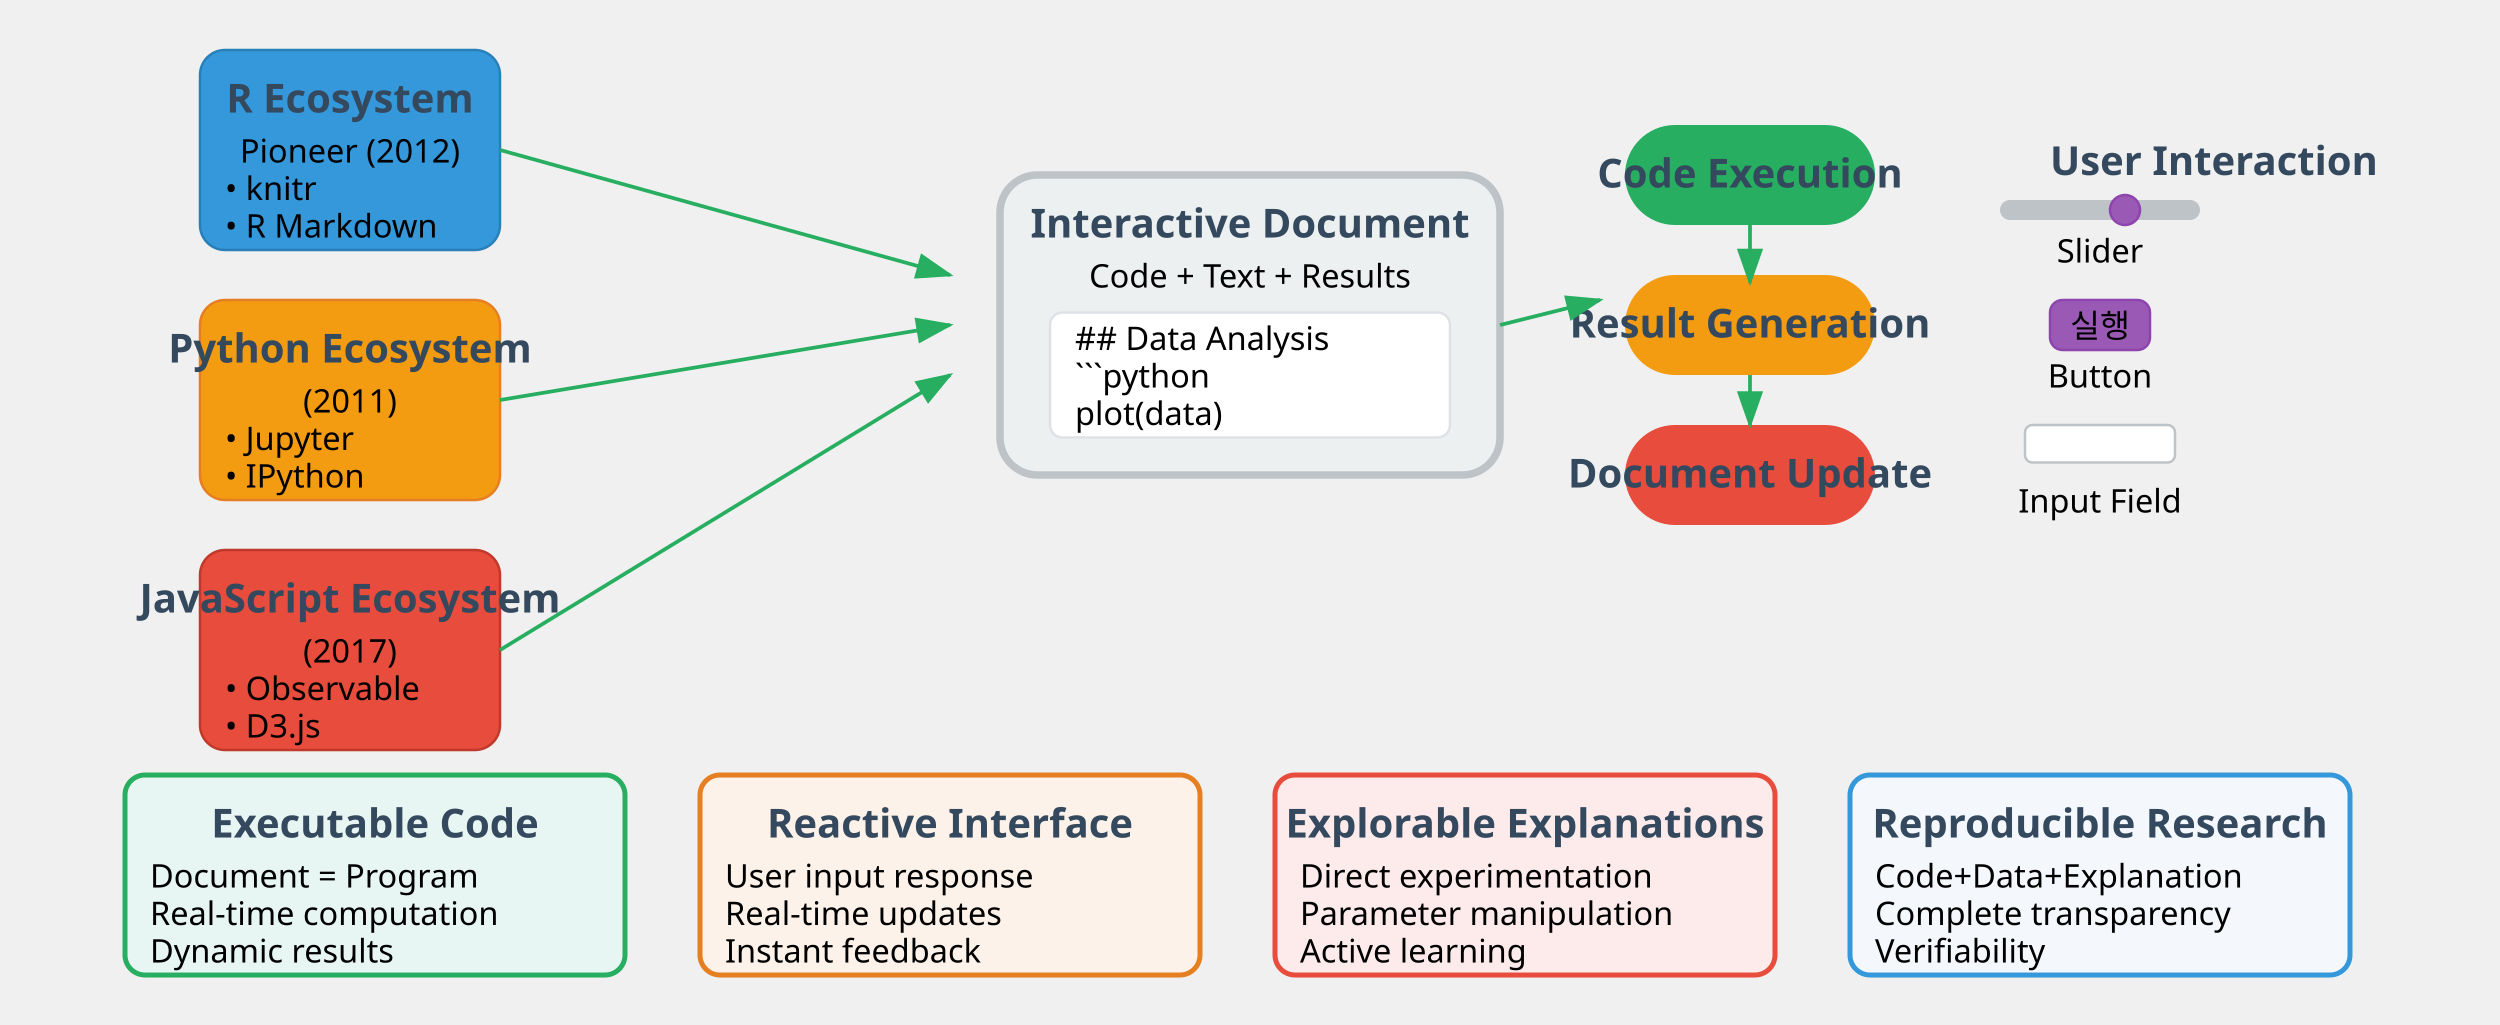
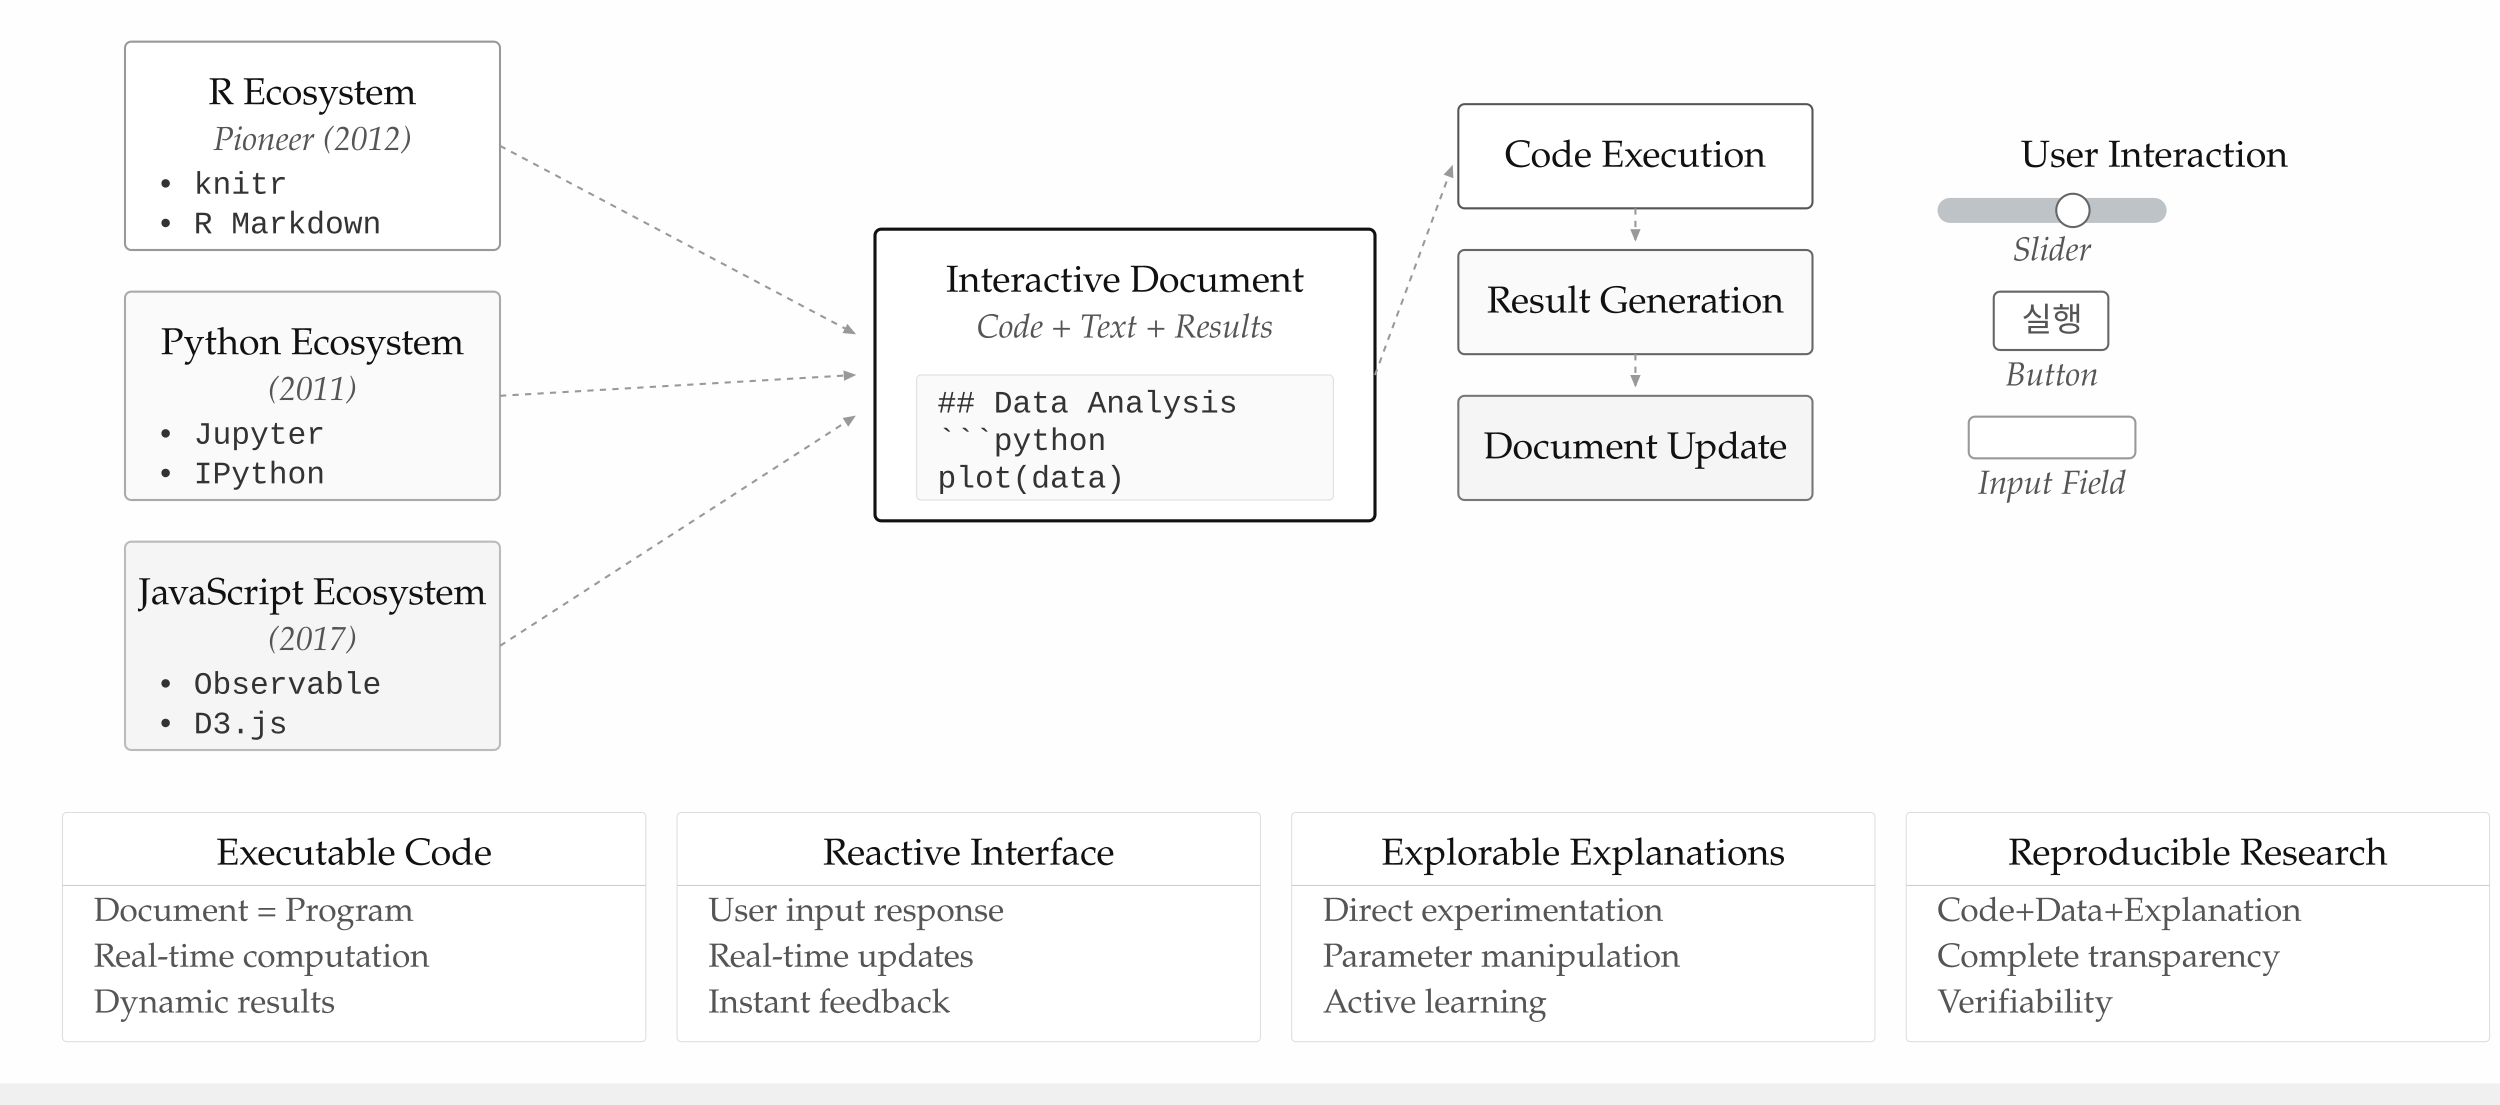
- <svg xmlns="http://www.w3.org/2000/svg" viewBox="0 60 1000 410">
+ <svg xmlns="http://www.w3.org/2000/svg" viewBox="0 50 1200 530">
  <defs>
    <style>
-       .title-text { font-family: 'IBM Plex Sans KR', sans-serif; font-size: 24px; font-weight: bold; fill: #2c3e50; }
-       .stage-text { font-family: 'IBM Plex Sans KR', sans-serif; font-size: 16px; font-weight: 600; fill: #34495e; }
-       .desc-text-middle { font-family: 'Noto Sans KR', sans-serif; font-size: 15px; fill: #7f8c8d; }
-       .desc-text { font-family: 'Noto Sans KR', sans-serif; font-size: 13px; fill: #000000; }
-       .desc-text-code { font-family: 'Noto Sans KR', sans-serif; font-size: 13px; fill: #000000; }
-       .r-ecosystem { fill: #3498db; stroke: #2980b9; stroke-width: 1; }
-       .python-ecosystem { fill: #f39c12; stroke: #e67e22; stroke-width: 1; }
-       .js-ecosystem { fill: #e74c3c; stroke: #c0392b; stroke-width: 1; }
-       .code-flow { stroke: #27ae60; stroke-width: 1.5; fill: none; }
-       .interactive-element { fill: #9b59b6; stroke: #8e44ad; stroke-width: 1; }
+       .title-text { font-family: 'ET Book', 'Palatino Linotype', 'Book Antiqua', Palatino, serif; font-size: 24px; font-weight: 400; fill: #111111; }
+       .stage-text { font-family: 'ET Book', 'Palatino Linotype', 'Book Antiqua', Palatino, serif; font-size: 18px; font-weight: 400; fill: #111111; }
+       .desc-text-middle { font-family: 'ET Book', 'Palatino Linotype', 'Book Antiqua', Palatino, serif; font-size: 17px; fill: #444444; }
+       .desc-text { font-family: 'ET Book', 'Palatino Linotype', 'Book Antiqua', Palatino, serif; font-size: 16px; fill: #555555; }
+       .desc-text-code { font-family: 'Consolas', 'Monaco', 'Courier New', monospace; font-size: 15px; fill: #333333; }
+       .r-ecosystem { fill: #ffffff; stroke: #999999; stroke-width: 1; }
+       .python-ecosystem { fill: #fafafa; stroke: #aaaaaa; stroke-width: 1; }
+       .js-ecosystem { fill: #f5f5f5; stroke: #bbbbbb; stroke-width: 1; }
+       .code-flow { stroke: #999999; stroke-width: 1; fill: none; stroke-dasharray: 3,3; }
+       .interactive-element { fill: #ffffff; stroke: #666666; stroke-width: 1; }
    </style>
-     <marker id="flow-arrow" markerWidth="10" markerHeight="7" refX="9" refY="3.5" orient="auto">
-       <polygon points="0 0, 10 3.5, 0 7" fill="#27ae60" />
+     <marker id="flow-arrow" markerWidth="6" markerHeight="5" refX="5" refY="2.5" orient="auto">
+       <polygon points="0 0, 6 2.5, 0 5" fill="#999999" />
    </marker>
  </defs>
+   <rect width="1200" height="570" fill="#fefefe" />
  <g id="center-interactive-doc">
-     <rect x="400" y="130" width="200" height="120" rx="15" fill="#ecf0f1" stroke="#bdc3c7" stroke-width="3" />
-     <text x="500" y="155" text-anchor="middle" class="stage-text">Interactive Document</text>
-     <text x="500" y="175" text-anchor="middle" class="desc-text">Code + Text + Results</text>
-     <rect x="420" y="185" width="160" height="50" rx="5" fill="#ffffff" stroke="#dee2e6" stroke-width="1" />
-     <text x="430" y="200" class="desc-text">## Data Analysis</text>
-     <text x="430" y="215" class="desc-text">```python</text>
-     <text x="430" y="230" class="desc-text">plot(data)</text>
+     <rect x="420" y="160" width="240" height="140" rx="3" fill="#ffffff" stroke="#111111" stroke-width="1.5" />
+     <text x="540" y="190" text-anchor="middle" class="stage-text">Interactive Document</text>
+     <text x="540" y="212" text-anchor="middle" class="desc-text" font-style="italic">Code + Text + Results</text>
+     <rect x="440" y="230" width="200" height="60" rx="2" fill="#fafafa" stroke="#dddddd" stroke-width="0.5" />
+     <text x="450" y="248" class="desc-text-code">## Data Analysis</text>
+     <text x="450" y="266" class="desc-text-code">```python</text>
+     <text x="450" y="284" class="desc-text-code">plot(data)</text>
  </g>
  <g id="r-ecosystem">
-     <rect x="80" y="80" width="120" height="80" rx="10" class="r-ecosystem" />
-     <text x="140" y="105" text-anchor="middle" class="stage-text" fill="white">R Ecosystem</text>
-     <text x="140" y="125" text-anchor="middle" class="desc-text" fill="white">Pioneer (2012)</text>
-     <text x="90" y="140" class="desc-text-code" fill="white">• knitr</text>
-     <text x="90" y="155" class="desc-text-code" fill="white">• R Markdown</text>
+     <rect x="60" y="70" width="180" height="100" rx="3" class="r-ecosystem" />
+     <text x="150" y="100" text-anchor="middle" class="stage-text">R Ecosystem</text>
+     <text x="150" y="122" text-anchor="middle" class="desc-text" font-style="italic">Pioneer (2012)</text>
+     <text x="75" y="143" class="desc-text-code">• knitr</text>
+     <text x="75" y="162" class="desc-text-code">• R Markdown</text>
  </g>
  <g id="python-ecosystem">
-     <rect x="80" y="180" width="120" height="80" rx="10" class="python-ecosystem" />
-     <text x="140" y="205" text-anchor="middle" class="stage-text" fill="white">Python Ecosystem</text>
-     <text x="140" y="225" text-anchor="middle" class="desc-text" fill="white">(2011)</text>
-     <text x="90" y="240" class="desc-text-code" fill="white">• Jupyter</text>
-     <text x="90" y="255" class="desc-text-code" fill="white">• IPython</text>
+     <rect x="60" y="190" width="180" height="100" rx="3" class="python-ecosystem" />
+     <text x="150" y="220" text-anchor="middle" class="stage-text">Python Ecosystem</text>
+     <text x="150" y="242" text-anchor="middle" class="desc-text" font-style="italic">(2011)</text>
+     <text x="75" y="263" class="desc-text-code">• Jupyter</text>
+     <text x="75" y="282" class="desc-text-code">• IPython</text>
  </g>
  <g id="js-ecosystem">
-     <rect x="80" y="280" width="120" height="80" rx="10" class="js-ecosystem" />
-     <text x="140" y="305" text-anchor="middle" class="stage-text" fill="white">JavaScript Ecosystem</text>
-     <text x="140" y="325" text-anchor="middle" class="desc-text" fill="white">(2017)</text>
-     <text x="90" y="340" class="desc-text-code" fill="white">• Observable</text>
-     <text x="90" y="355" class="desc-text-code" fill="white">• D3.js</text>
+     <rect x="60" y="310" width="180" height="100" rx="3" class="js-ecosystem" />
+     <text x="150" y="340" text-anchor="middle" class="stage-text">JavaScript Ecosystem</text>
+     <text x="150" y="362" text-anchor="middle" class="desc-text" font-style="italic">(2017)</text>
+     <text x="75" y="383" class="desc-text-code">• Observable</text>
+     <text x="75" y="402" class="desc-text-code">• D3.js</text>
  </g>
-   <line x1="200" y1="120" x2="380" y2="170" class="code-flow" marker-end="url(#flow-arrow)" />
-   <line x1="200" y1="220" x2="380" y2="190" class="code-flow" marker-end="url(#flow-arrow)" />
-   <line x1="200" y1="320" x2="380" y2="210" class="code-flow" marker-end="url(#flow-arrow)" />
+   <line x1="240" y1="120" x2="410" y2="210" class="code-flow" marker-end="url(#flow-arrow)" />
+   <line x1="240" y1="240" x2="410" y2="230" class="code-flow" marker-end="url(#flow-arrow)" />
+   <line x1="240" y1="360" x2="410" y2="250" class="code-flow" marker-end="url(#flow-arrow)" />
  <g id="execution-flow">
-     <rect x="650" y="110" width="100" height="40" rx="20" fill="#27ae60" />
-     <text x="700" y="135" text-anchor="middle" class="stage-text" fill="white">Code Execution</text>
-     <rect x="650" y="170" width="100" height="40" rx="20" fill="#f39c12" />
-     <text x="700" y="195" text-anchor="middle" class="stage-text" fill="white">Result Generation</text>
-     <rect x="650" y="230" width="100" height="40" rx="20" fill="#e74c3c" />
-     <text x="700" y="255" text-anchor="middle" class="stage-text" fill="white">Document Update</text>
-     <line x1="700" y1="150" x2="700" y2="173" class="code-flow" marker-end="url(#flow-arrow)" />
-     <line x1="700" y1="210" x2="700" y2="230" class="code-flow" marker-end="url(#flow-arrow)" />
+     <rect x="700" y="100" width="170" height="50" rx="3" fill="#ffffff" stroke="#555555" stroke-width="1" />
+     <text x="785" y="130" text-anchor="middle" class="stage-text">Code Execution</text>
+     <rect x="700" y="170" width="170" height="50" rx="3" fill="#fafafa" stroke="#666666" stroke-width="1" />
+     <text x="785" y="200" text-anchor="middle" class="stage-text">Result Generation</text>
+     <rect x="700" y="240" width="170" height="50" rx="3" fill="#f5f5f5" stroke="#777777" stroke-width="1" />
+     <text x="785" y="270" text-anchor="middle" class="stage-text">Document Update</text>
+     <line x1="785" y1="150" x2="785" y2="165" class="code-flow" marker-end="url(#flow-arrow)" />
+     <line x1="785" y1="220" x2="785" y2="235" class="code-flow" marker-end="url(#flow-arrow)" />
  </g>
-   <line x1="600" y1="190" x2="640" y2="180" class="code-flow" marker-end="url(#flow-arrow)" />
-   <g id="interaction-elements">
-     <text x="820" y="130" class="stage-text">User Interaction</text>
-     <rect x="800" y="140" width="80" height="8" rx="4" fill="#bdc3c7" />
-     <circle cx="850" cy="144" r="6" class="interactive-element" />
-     <text x="840" y="165" text-anchor="middle" class="desc-text">Slider</text>
-     <rect x="820" y="180" width="40" height="20" rx="5" class="interactive-element" />
-     <text x="840" y="195" text-anchor="middle" class="desc-text" fill="white">실행</text>
-     <text x="840" y="215" text-anchor="middle" class="desc-text">Button</text>
-     <rect x="810" y="230" width="60" height="15" rx="3" fill="#ffffff" stroke="#bdc3c7" stroke-width="1" />
-     <text x="840" y="265" text-anchor="middle" class="desc-text">Input Field</text>
+   <line x1="660" y1="230" x2="697" y2="130" class="code-flow" marker-end="url(#flow-arrow)" />
+   <g id="interaction-elements" transform="translate(50, 0)">
+     <text x="920" y="130" class="stage-text">User Interaction</text>
+     <rect x="880" y="145" width="110" height="12" rx="6" fill="#bdc3c7" />
+     <circle cx="945" cy="151" r="8" class="interactive-element" />
+     <text x="935" y="175" text-anchor="middle" class="desc-text" font-style="italic">Slider</text>
+     <rect x="907" y="190" width="55" height="28" rx="3" class="interactive-element" />
+     <text x="935" y="209" text-anchor="middle" class="desc-text">실행</text>
+     <text x="935" y="235" text-anchor="middle" class="desc-text" font-style="italic">Button</text>
+     <rect x="895" y="250" width="80" height="20" rx="3" fill="#ffffff" stroke="#999999" stroke-width="1" />
+     <text x="935" y="287" text-anchor="middle" class="desc-text" font-style="italic">Input Field</text>
  </g>
-   <g id="characteristics" transform="translate(0, 90)">
-     <rect x="50" y="280" width="200" height="80" rx="8" fill="#e8f6f3" stroke="#27ae60" stroke-width="2" />
-     <text x="150" y="305" text-anchor="middle" class="stage-text">Executable Code</text>
-     <text x="60" y="325" class="desc-text">Document = Program</text>
-     <text x="60" y="340" class="desc-text">Real-time computation</text>
-     <text x="60" y="355" class="desc-text">Dynamic results</text>
-     <rect x="280" y="280" width="200" height="80" rx="8" fill="#fdf2e9" stroke="#e67e22" stroke-width="2" />
-     <text x="380" y="305" text-anchor="middle" class="stage-text">Reactive Interface</text>
-     <text x="290" y="325" class="desc-text">User input response</text>
-     <text x="290" y="340" class="desc-text">Real-time updates</text>
-     <text x="290" y="355" class="desc-text">Instant feedback</text>
-     <rect x="510" y="280" width="200" height="80" rx="8" fill="#fdebeb" stroke="#e74c3c" stroke-width="2" />
-     <text x="610" y="305" text-anchor="middle" class="stage-text">Explorable Explanations</text>
-     <text x="520" y="325" class="desc-text">Direct experimentation</text>
-     <text x="520" y="340" class="desc-text">Parameter manipulation</text>
-     <text x="520" y="355" class="desc-text">Active learning</text>
-     <rect x="740" y="280" width="200" height="80" rx="8" fill="#f4f8fd" stroke="#3498db" stroke-width="2" />
-     <text x="840" y="305" text-anchor="middle" class="stage-text">Reproducible Research</text>
-     <text x="750" y="325" class="desc-text">Code+Data+Explanation</text>
-     <text x="750" y="340" class="desc-text">Complete transparency</text>
-     <text x="750" y="355" class="desc-text">Verifiability</text>
+   <g id="characteristics" transform="translate(0, 50)">
+     <rect x="30" y="390" width="280" height="110" rx="2" fill="#ffffff" stroke="#dddddd" stroke-width="0.5" />
+     <line x1="30" y1="425" x2="310" y2="425" stroke="#cccccc" stroke-width="0.5" />
+     <text x="170" y="415" text-anchor="middle" class="stage-text" font-weight="600">Executable Code</text>
+     <text x="45" y="442" class="desc-text">Document = Program</text>
+     <text x="45" y="464" class="desc-text">Real-time computation</text>
+     <text x="45" y="486" class="desc-text">Dynamic results</text>
+     <rect x="325" y="390" width="280" height="110" rx="2" fill="#ffffff" stroke="#dddddd" stroke-width="0.5" />
+     <line x1="325" y1="425" x2="605" y2="425" stroke="#cccccc" stroke-width="0.5" />
+     <text x="465" y="415" text-anchor="middle" class="stage-text" font-weight="600">Reactive Interface</text>
+     <text x="340" y="442" class="desc-text">User input response</text>
+     <text x="340" y="464" class="desc-text">Real-time updates</text>
+     <text x="340" y="486" class="desc-text">Instant feedback</text>
+     <rect x="620" y="390" width="280" height="110" rx="2" fill="#ffffff" stroke="#dddddd" stroke-width="0.5" />
+     <line x1="620" y1="425" x2="900" y2="425" stroke="#cccccc" stroke-width="0.5" />
+     <text x="760" y="415" text-anchor="middle" class="stage-text" font-weight="600">Explorable Explanations</text>
+     <text x="635" y="442" class="desc-text">Direct experimentation</text>
+     <text x="635" y="464" class="desc-text">Parameter manipulation</text>
+     <text x="635" y="486" class="desc-text">Active learning</text>
+     <rect x="915" y="390" width="280" height="110" rx="2" fill="#ffffff" stroke="#dddddd" stroke-width="0.5" />
+     <line x1="915" y1="425" x2="1195" y2="425" stroke="#cccccc" stroke-width="0.5" />
+     <text x="1055" y="415" text-anchor="middle" class="stage-text" font-weight="600">Reproducible Research</text>
+     <text x="930" y="442" class="desc-text">Code+Data+Explanation</text>
+     <text x="930" y="464" class="desc-text">Complete transparency</text>
+     <text x="930" y="486" class="desc-text">Verifiability</text>
  </g>
</svg>
